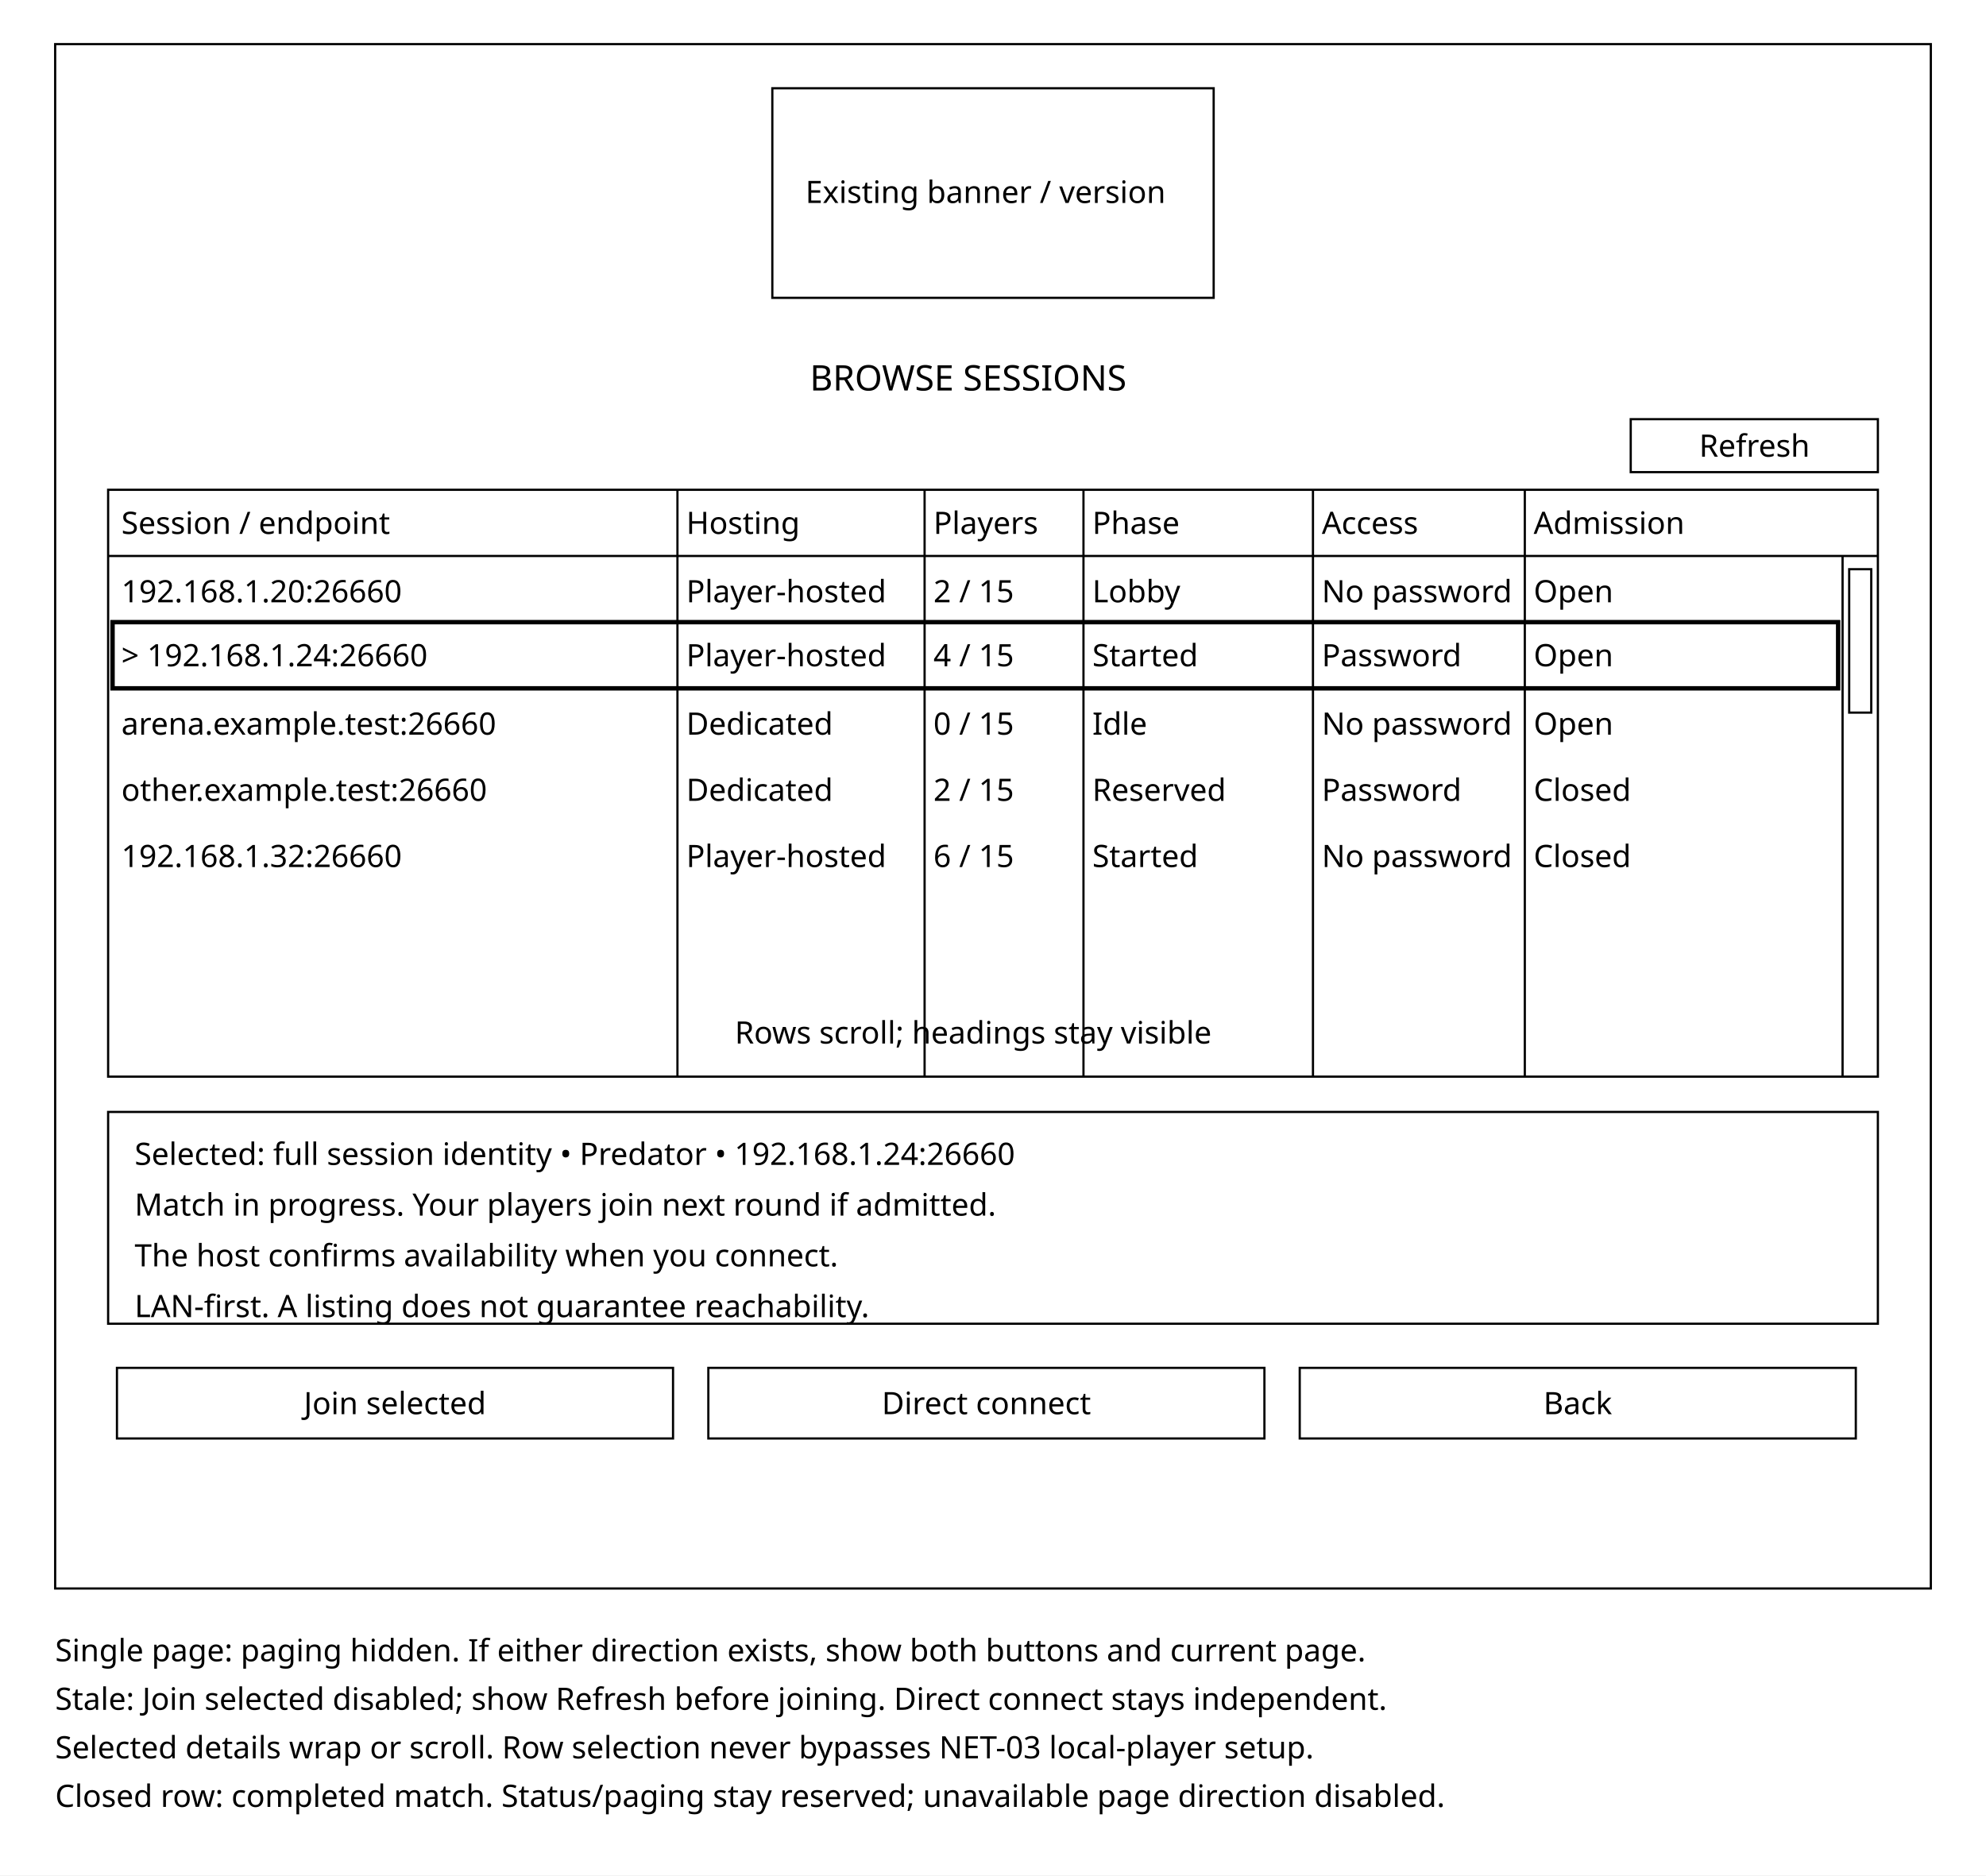
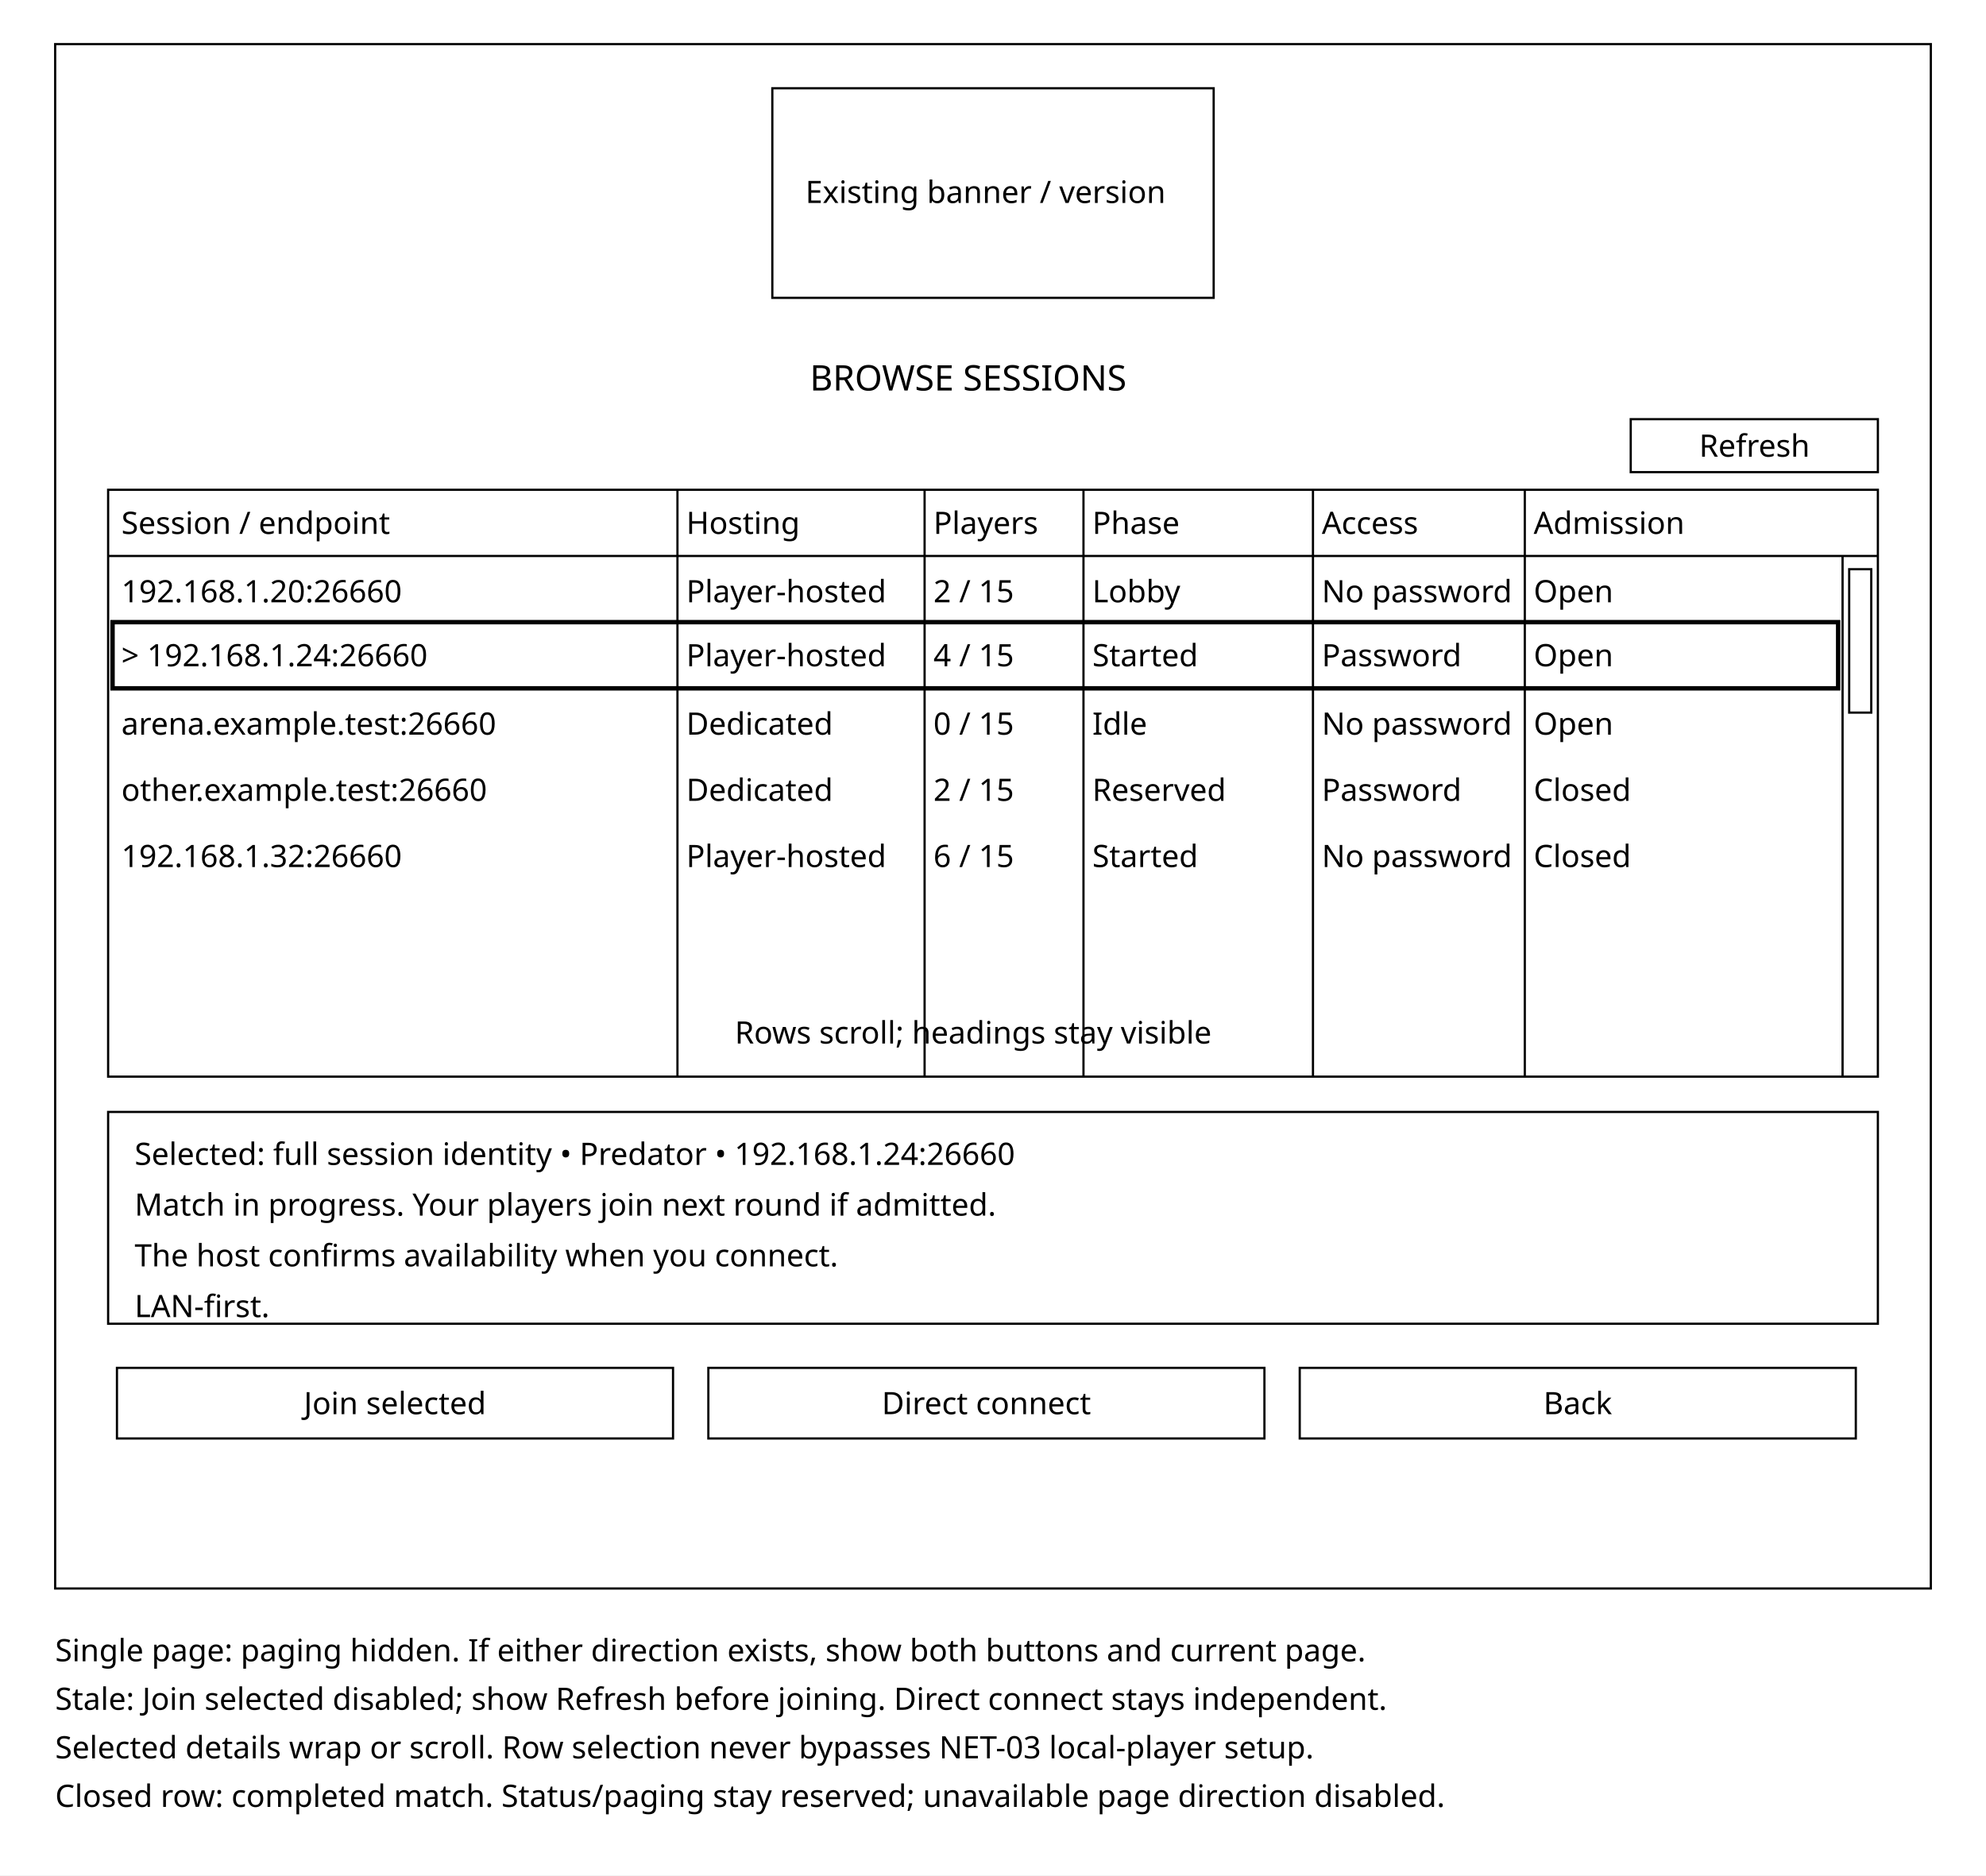
<svg xmlns="http://www.w3.org/2000/svg" width="900" height="850" viewBox="0 0 900 850">
  <rect width="900" height="850" fill="white" />
  <g fill="none" stroke="black">
    <rect x="25" y="20" width="850" height="700" />
    <rect x="350" y="40" width="200" height="95" />
    <rect x="49" y="222" width="802" height="266" />
    <path d="M49 252H851 M307 222V488 M419 222V488 M491 222V488 M595 222V488 M691 222V488 M835 252V488" />
    <rect x="51" y="282" width="782" height="30" stroke-width="2" />
    <rect x="838" y="258" width="10" height="65" />
    <rect x="49" y="504" width="802" height="96" />
    <rect x="53" y="620" width="252" height="32" />
    <rect x="739" y="190" width="112" height="24" />
    <rect x="321" y="620" width="252" height="32" />
    <rect x="589" y="620" width="252" height="32" />
  </g>
  <g fill="black" font-family="sans-serif" font-size="14">
    <text x="365" y="92">Existing banner / version</text>
    <text x="367" y="177" font-size="16">BROWSE SESSIONS</text>
    <text x="55" y="242">Session / endpoint</text>
    <text x="311" y="242">Hosting</text>
    <text x="423" y="242">Players</text>
    <text x="495" y="242">Phase</text>
    <text x="599" y="242">Access</text>
    <text x="695" y="242">Admission</text>
    <text x="55" y="273">192.168.1.20:26660</text>
    <text x="311" y="273">Player-hosted</text>
    <text x="423" y="273">2 / 15</text>
    <text x="495" y="273">Lobby</text>
    <text x="599" y="273">No password</text>
    <text x="695" y="273">Open</text>
    <text x="55" y="302">&gt; 192.168.1.24:26660</text>
    <text x="311" y="302">Player-hosted</text>
    <text x="423" y="302">4 / 15</text>
    <text x="495" y="302">Started</text>
    <text x="599" y="302">Password</text>
    <text x="695" y="302">Open</text>
    <text x="55" y="333">arena.example.test:26660</text>
    <text x="311" y="333">Dedicated</text>
    <text x="423" y="333">0 / 15</text>
    <text x="495" y="333">Idle</text>
    <text x="599" y="333">No password</text>
    <text x="695" y="333">Open</text>
    <text x="55" y="363">other.example.test:26660</text>
    <text x="311" y="363">Dedicated</text>
    <text x="423" y="363">2 / 15</text>
    <text x="495" y="363">Reserved</text>
    <text x="599" y="363">Password</text>
    <text x="695" y="363">Closed</text>
    <text x="55" y="393">192.168.1.32:26660</text>
    <text x="311" y="393">Player-hosted</text>
    <text x="423" y="393">6 / 15</text>
    <text x="495" y="393">Started</text>
    <text x="599" y="393">No password</text>
    <text x="695" y="393">Closed</text>
    <text x="333" y="473">Rows scroll; headings stay visible</text>
    <text x="61" y="528">Selected: full session identity • Predator • 192.168.1.24:26660</text>
    <text x="61" y="551">Match in progress. Your players join next round if admitted.</text>
    <text x="61" y="574">The host confirms availability when you connect.</text>
-     <text x="61" y="597">LAN-first. A listing does not guarantee reachability.</text>
+     <text x="61" y="597">LAN-first.</text>
    <text x="179" y="641" text-anchor="middle">Join selected</text>
    <text x="770" y="207">Refresh</text>
    <text x="447" y="641" text-anchor="middle">Direct connect</text>
    <text x="715" y="641" text-anchor="middle">Back</text>
    <text x="25" y="753">Single page: paging hidden. If either direction exists, show both buttons and current page.</text>
    <text x="25" y="775">Stale: Join selected disabled; show Refresh before joining. Direct connect stays independent.</text>
    <text x="25" y="797">Selected details wrap or scroll. Row selection never bypasses NET-03 local-player setup.</text>
    <text x="25" y="819">Closed row: completed match. Status/paging stay reserved; unavailable page direction disabled.</text>
  </g>
</svg>
